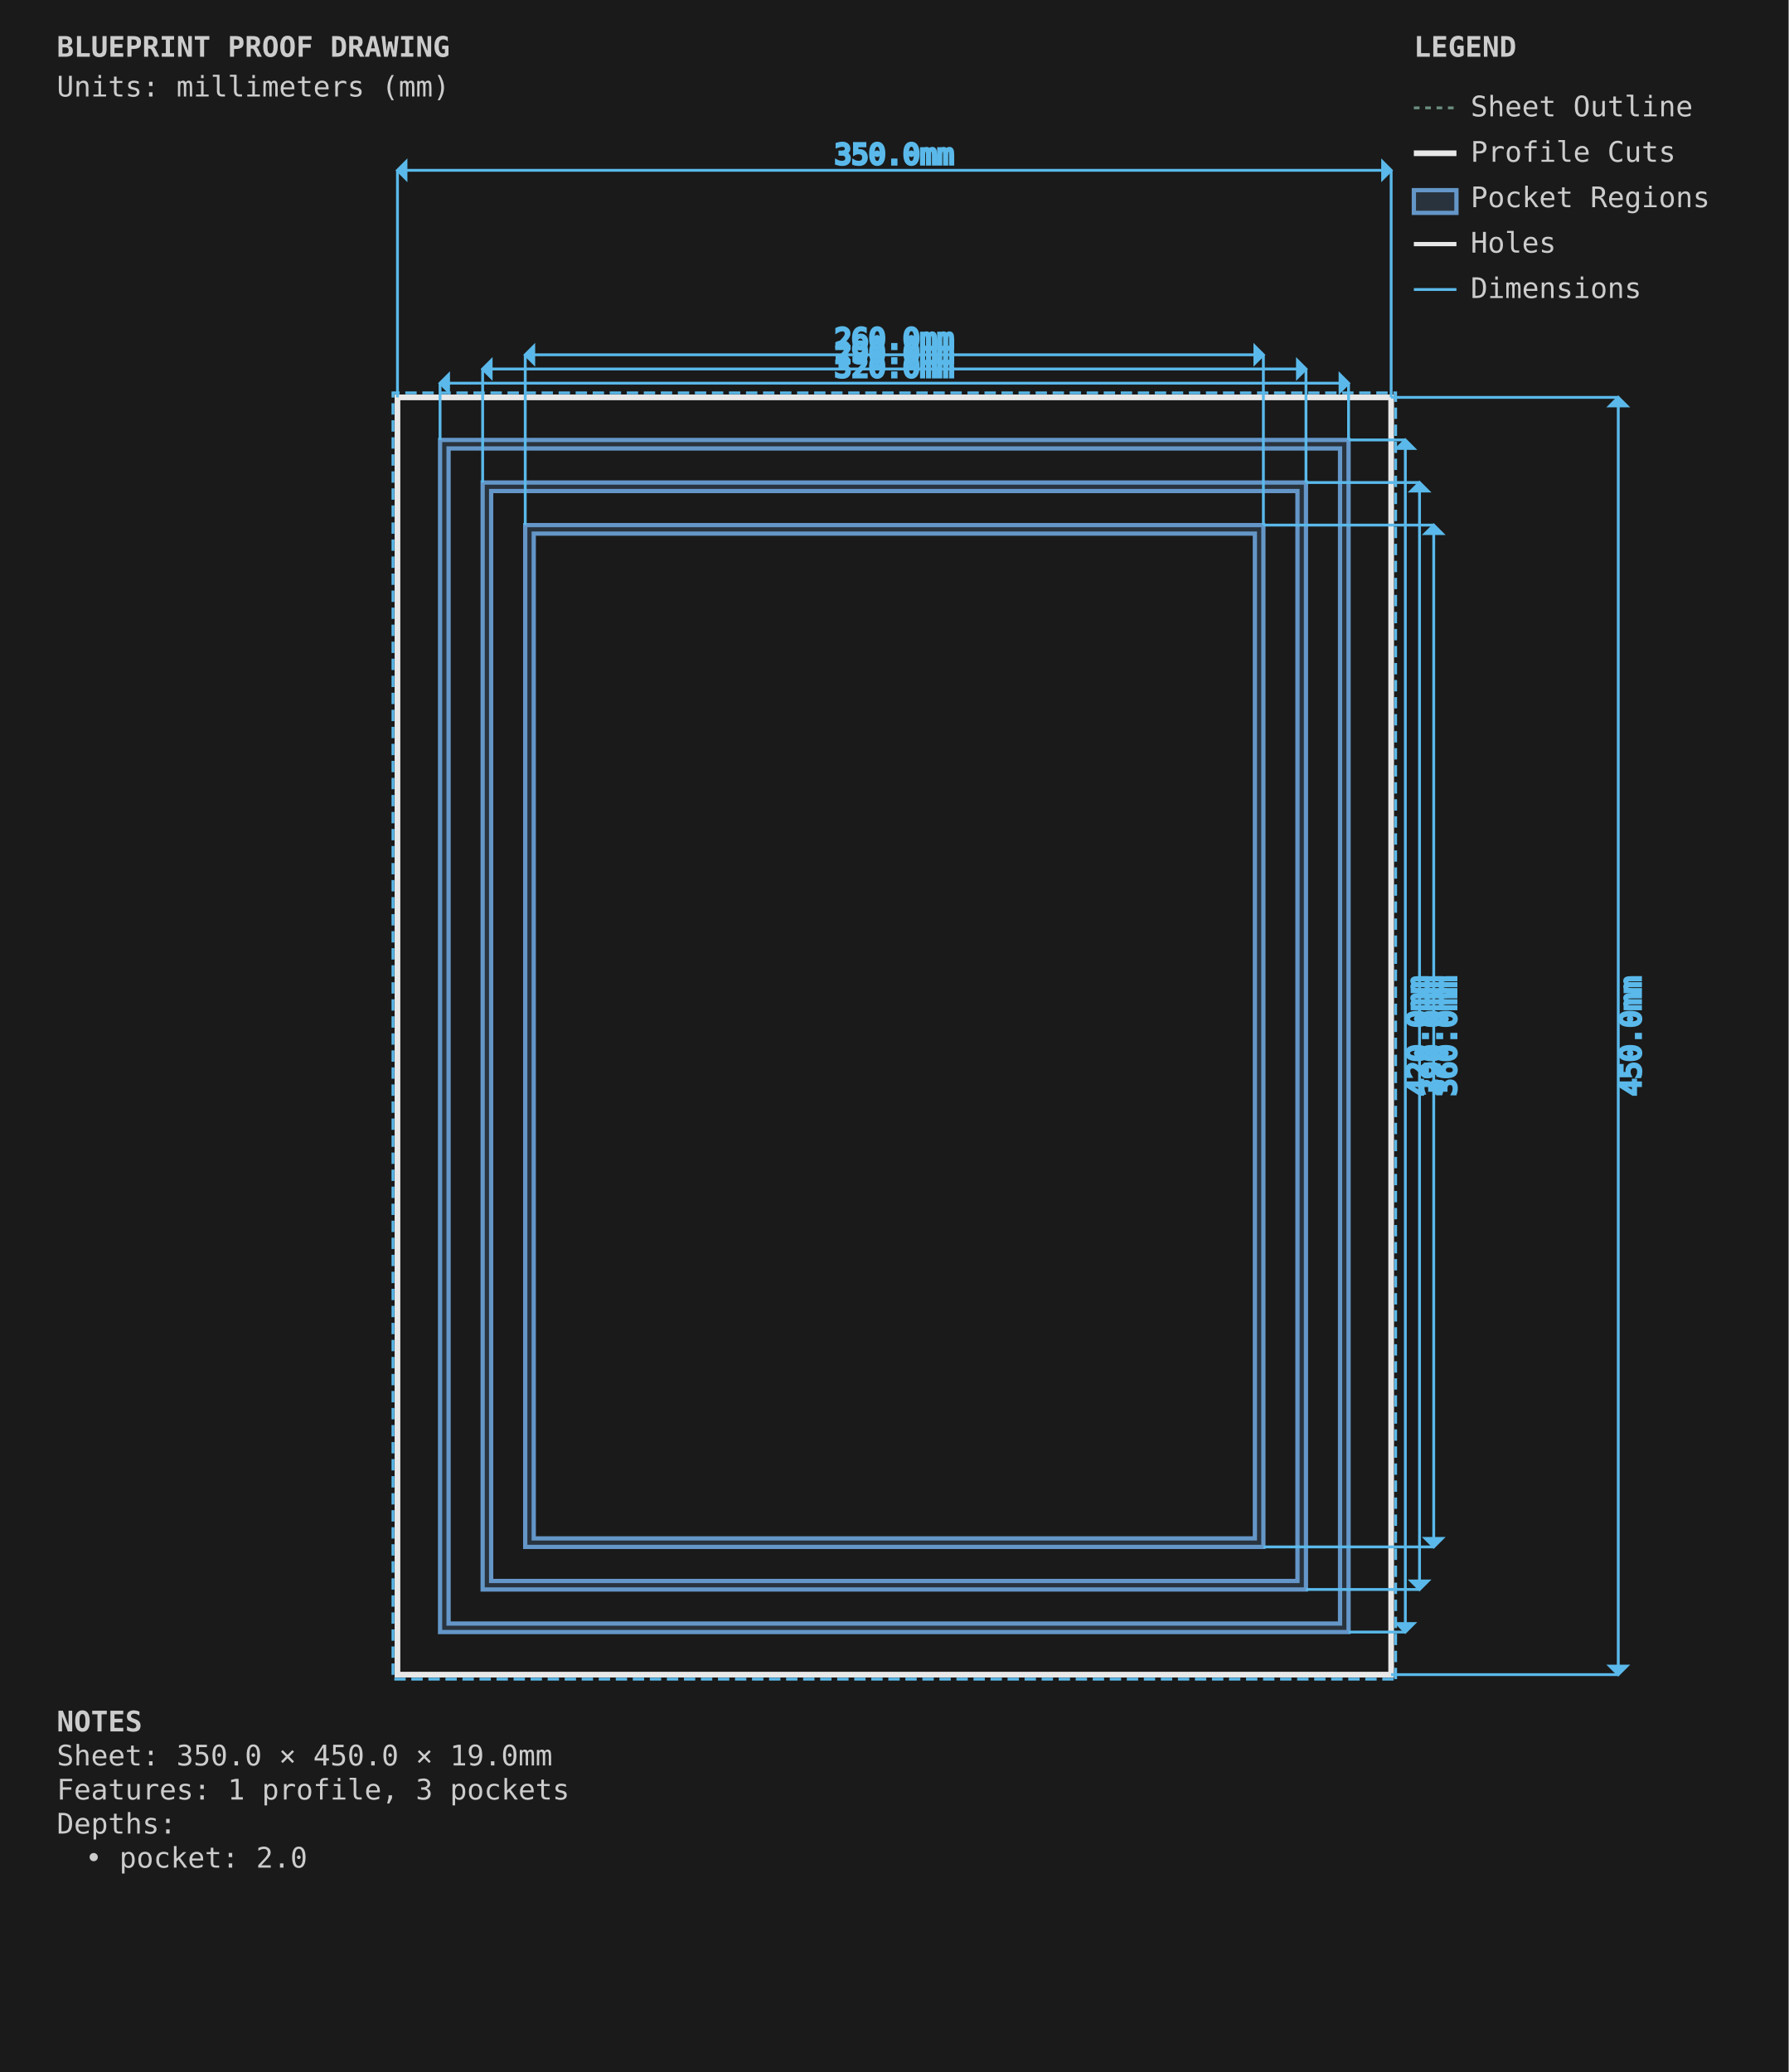
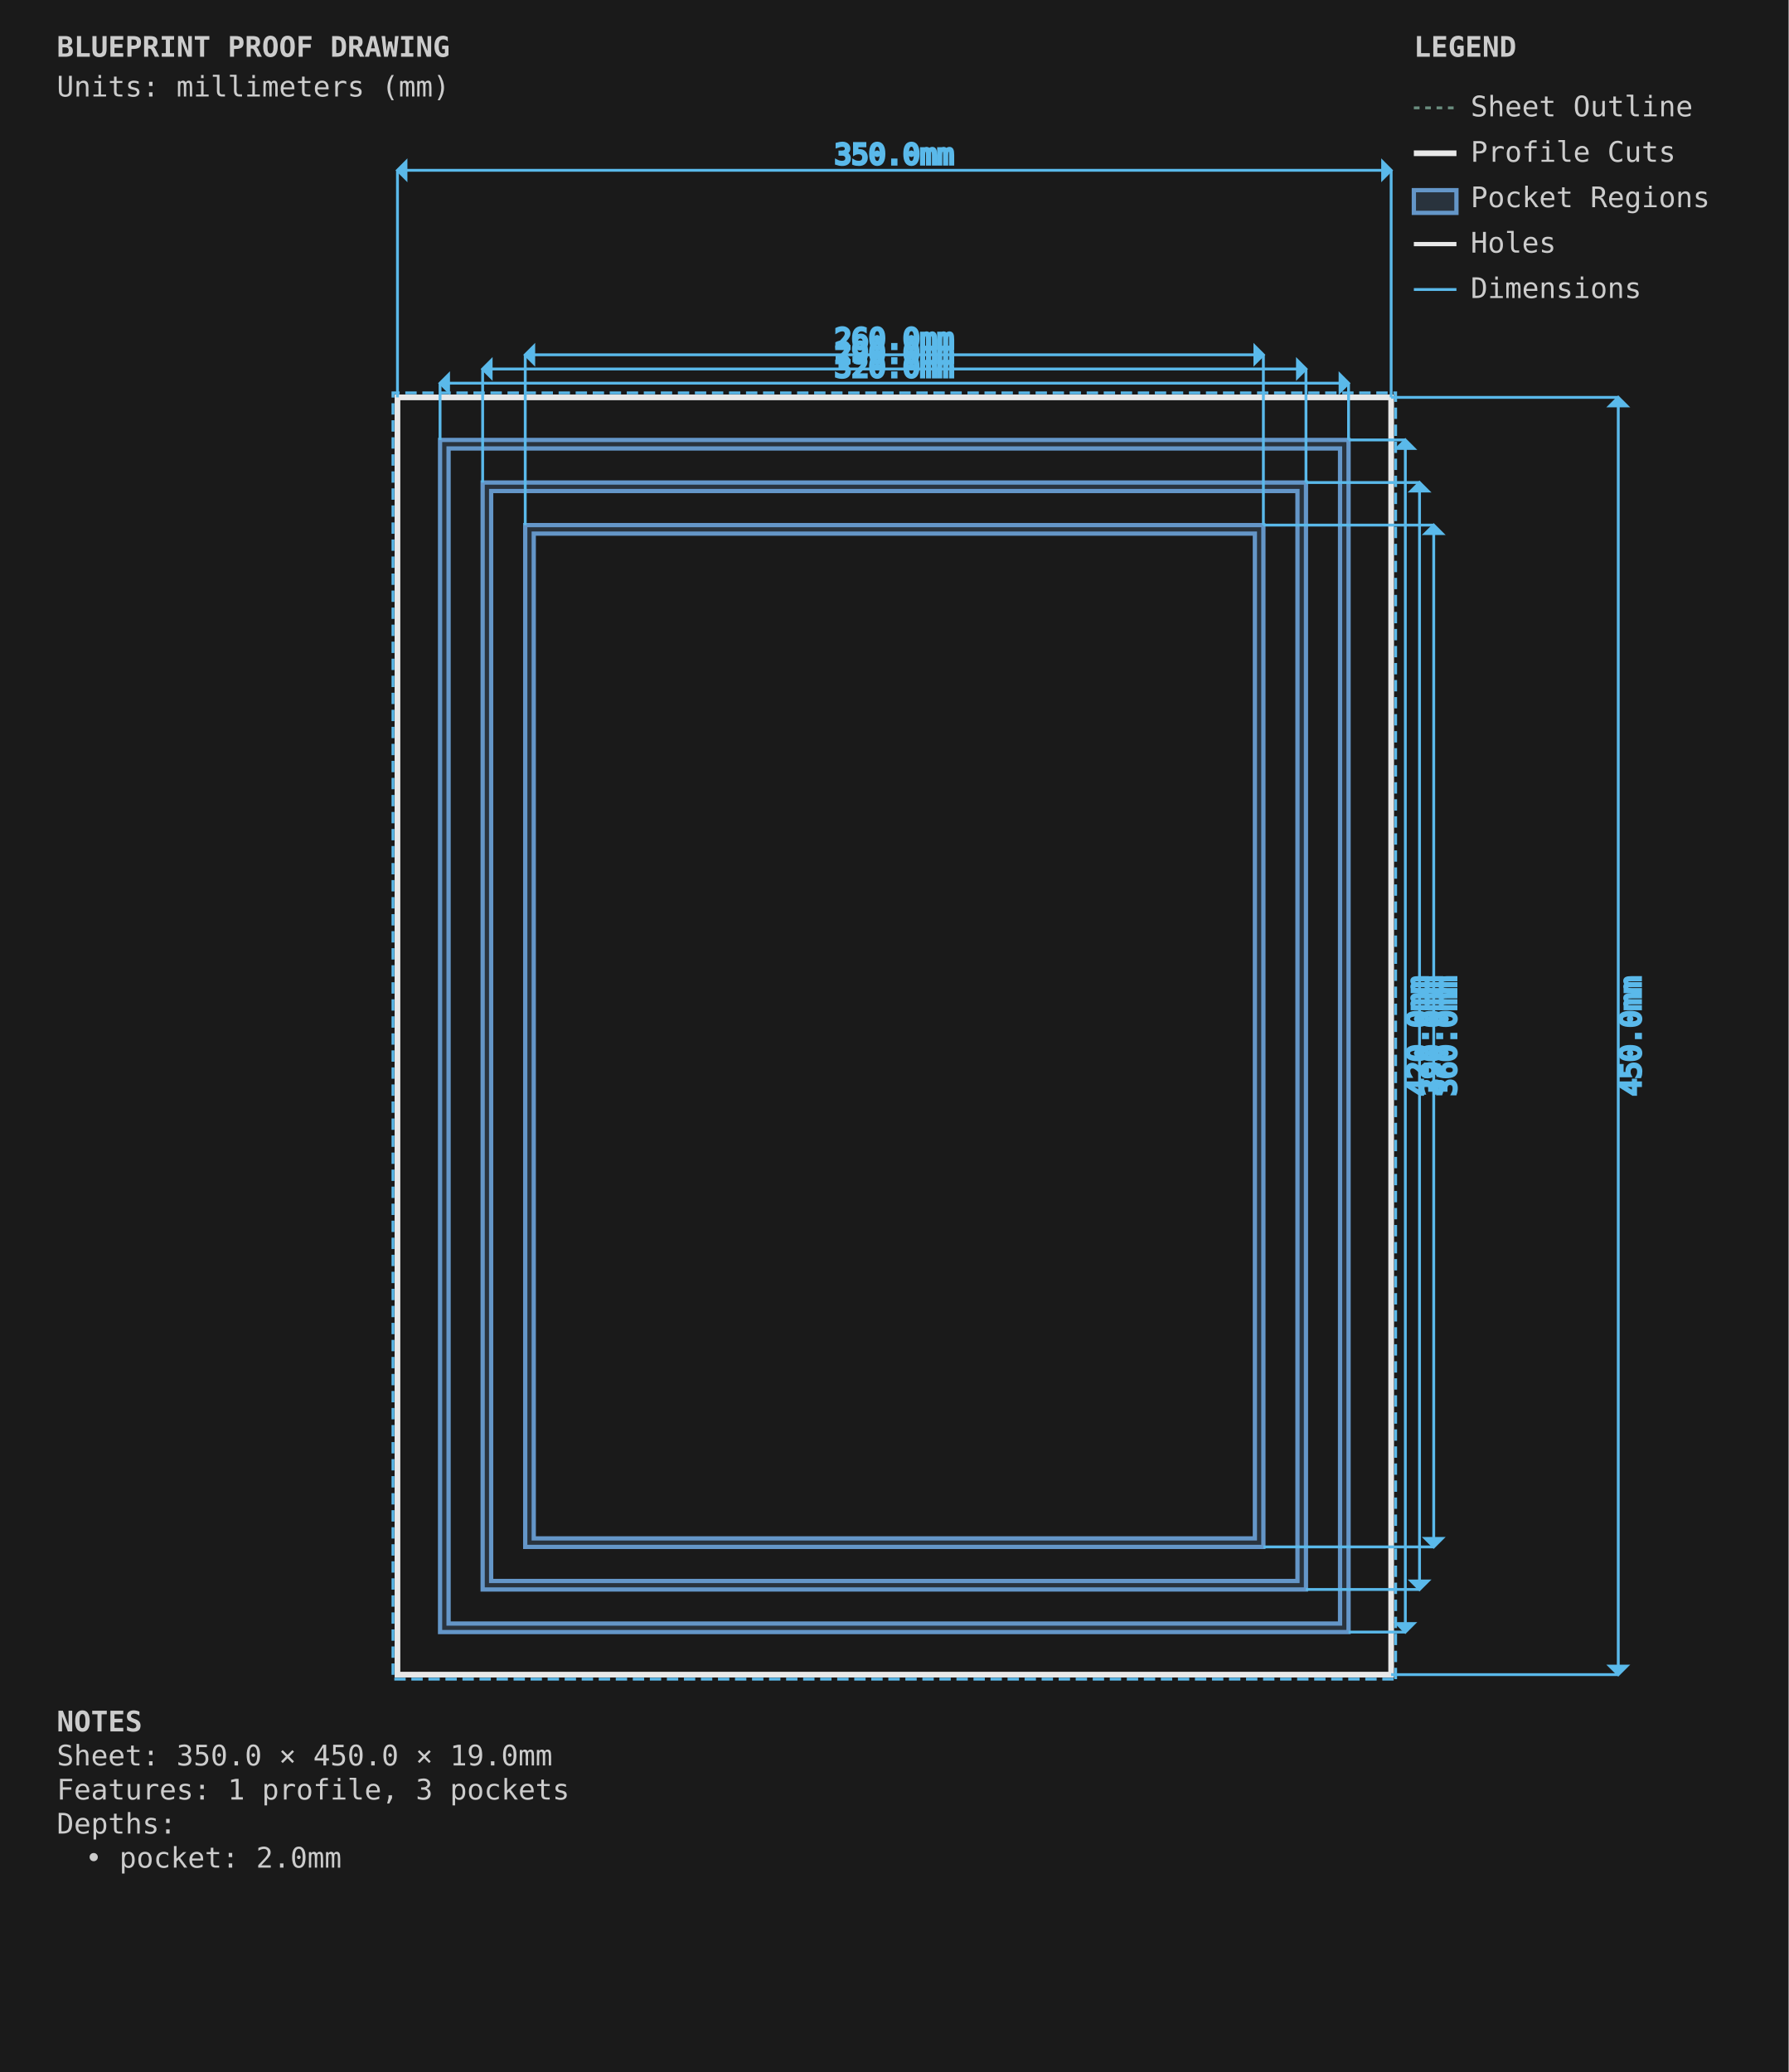
<svg xmlns="http://www.w3.org/2000/svg" viewBox="0 0 630.0 730.0" width="630.0mm" height="730.0mm">
  <style>
        .sheet-outline { stroke: #6b8e7f; stroke-width: 1; fill: none; stroke-dasharray: 2,2; }
        .profile-cuts { stroke: #e8e8e8; stroke-width: 2; fill: none; }
        .profile-toolpaths { stroke: #5ab9ea; stroke-width: 1; fill: none; stroke-dasharray: 4,2; }
        .waste-cuts { stroke: #ff9500; stroke-width: 2; fill: none; stroke-dasharray: 8,4; }
        .pocket-regions { stroke: #6496c8; stroke-width: 1.5; fill: #6496c8; fill-opacity: 0.2; }
        .holes { stroke: #e8e8e8; stroke-width: 1.5; fill: none; }
        .engrave-paths { stroke: #888888; stroke-width: 0.25; fill: none; }
        .construction { stroke: #6b8e7f; stroke-width: 0.5; fill: none; stroke-dasharray: 2,2; }
        .dimensions { stroke: #5ab9ea; stroke-width: 1; fill: none; }
        .dimension-text { fill: #5ab9ea; font-family: monospace; font-size: 10px; }
        .gap-dimensions { stroke: #ff9500; stroke-width: 1; fill: none; }
        .gap-text { fill: #ff9500; font-family: monospace; font-size: 10px; }
        .notes { fill: #cccccc; font-family: monospace; font-size: 10px; }
        .legend { fill: #cccccc; font-family: monospace; font-size: 10px; }
        .part-label { fill: #ffcc00; font-family: monospace; font-size: 8px; font-weight: bold; }
        .edge-label { fill: #ffcc00; font-family: monospace; font-size: 7px; }
    </style>
  <rect x="0" y="0" width="630.0" height="730.0" fill="#1a1a1a" />
  <g id="SHEET_OUTLINE" class="sheet-outline">
    <rect x="140" y="140" width="350.0" height="450.0" />
  </g>
  <g id="PROFILE_CUTS" class="profile-cuts">
    <rect x="140.0" y="140.0" width="350.0" height="450.0" />
  </g>
  <g id="PROFILE_TOOLPATHS" class="profile-toolpaths">
    <path d="M 491.587 591.587 L 491.587 138.413 L 138.412 138.413 L 138.412 591.587 Z" fill-rule="evenodd" />
  </g>
  <g id="WASTE_CUTS" class="waste-cuts" />
  <g id="POCKET_REGIONS" class="pocket-regions">
    <path d="M 155.000 155.000 L 475.000 155.000 L 475.000 575.000 L 155.000 575.000 Z M 472.000 572.000 L 472.000 158.000 L 158.000 158.000 L 158.000 572.000 Z" fill-rule="evenodd" />
    <path d="M 170.000 170.000 L 460.000 170.000 L 460.000 560.000 L 170.000 560.000 Z M 457.000 557.000 L 457.000 173.000 L 173.000 173.000 L 173.000 557.000 Z" fill-rule="evenodd" />
    <path d="M 185.000 185.000 L 445.000 185.000 L 445.000 545.000 L 185.000 545.000 Z M 442.000 542.000 L 442.000 188.000 L 188.000 188.000 L 188.000 542.000 Z" fill-rule="evenodd" />
  </g>
  <g id="ENGRAVE_PATHS" class="engrave-paths" />
  <g id="HOLES" class="holes" />
  <g id="LABELS" class="labels" />
  <g id="EDGE_COLORS" class="edge-colors" />
  <g id="CONSTRUCTION" class="construction" />
  <g id="DIMENSIONS" class="dimensions">
    <line x1="155.0" y1="155.0" x2="155.0" y2="135.0" stroke="#5ab9ea" stroke-width="1" />
    <line x1="475.0" y1="155.0" x2="475.0" y2="135.0" stroke="#5ab9ea" stroke-width="1" />
    <line x1="155.0" y1="135.0" x2="475.0" y2="135.0" stroke="#5ab9ea" stroke-width="1" />
    <polygon points="155.0,135.0 158.0,132.0 158.0,138.0" fill="#5ab9ea" />
    <polygon points="475.0,135.0 472.0,132.0 472.0,138.0" fill="#5ab9ea" />
    <text x="315.0" y="130.0" class="dimension-text" text-anchor="middle" dominant-baseline="middle">320.0mm</text>
    <line x1="475.0" y1="155.0" x2="495.0" y2="155.0" stroke="#5ab9ea" stroke-width="1" />
    <line x1="475.0" y1="575.0" x2="495.0" y2="575.0" stroke="#5ab9ea" stroke-width="1" />
    <line x1="495.0" y1="155.0" x2="495.0" y2="575.0" stroke="#5ab9ea" stroke-width="1" />
    <polygon points="495.0,155.0 492.0,158.0 498.0,158.0" fill="#5ab9ea" />
    <polygon points="495.0,575.0 492.0,572.0 498.0,572.0" fill="#5ab9ea" />
    <text x="500.0" y="365.0" class="dimension-text" text-anchor="middle" dominant-baseline="middle" transform="rotate(-90 500.0 365.0)">420.0mm</text>
    <line x1="170.0" y1="170.0" x2="170.0" y2="130.0" stroke="#5ab9ea" stroke-width="1" />
    <line x1="460.0" y1="170.0" x2="460.0" y2="130.0" stroke="#5ab9ea" stroke-width="1" />
    <line x1="170.0" y1="130.0" x2="460.0" y2="130.0" stroke="#5ab9ea" stroke-width="1" />
    <polygon points="170.0,130.0 173.0,127.0 173.0,133.0" fill="#5ab9ea" />
    <polygon points="460.0,130.0 457.0,127.0 457.0,133.0" fill="#5ab9ea" />
    <text x="315.0" y="125.0" class="dimension-text" text-anchor="middle" dominant-baseline="middle">290.0mm</text>
    <line x1="460.0" y1="170.0" x2="500.0" y2="170.0" stroke="#5ab9ea" stroke-width="1" />
    <line x1="460.0" y1="560.0" x2="500.0" y2="560.0" stroke="#5ab9ea" stroke-width="1" />
    <line x1="500.0" y1="170.0" x2="500.0" y2="560.0" stroke="#5ab9ea" stroke-width="1" />
    <polygon points="500.0,170.0 497.0,173.0 503.0,173.0" fill="#5ab9ea" />
    <polygon points="500.0,560.0 497.0,557.0 503.0,557.0" fill="#5ab9ea" />
    <text x="505.0" y="365.0" class="dimension-text" text-anchor="middle" dominant-baseline="middle" transform="rotate(-90 505.0 365.0)">390.0mm</text>
    <line x1="185.0" y1="185.0" x2="185.0" y2="125.0" stroke="#5ab9ea" stroke-width="1" />
    <line x1="445.0" y1="185.0" x2="445.0" y2="125.0" stroke="#5ab9ea" stroke-width="1" />
    <line x1="185.0" y1="125.0" x2="445.0" y2="125.0" stroke="#5ab9ea" stroke-width="1" />
    <polygon points="185.0,125.0 188.0,122.0 188.0,128.0" fill="#5ab9ea" />
    <polygon points="445.0,125.0 442.0,122.0 442.0,128.0" fill="#5ab9ea" />
    <text x="315.0" y="120.0" class="dimension-text" text-anchor="middle" dominant-baseline="middle">260.0mm</text>
    <line x1="445.0" y1="185.0" x2="505.0" y2="185.0" stroke="#5ab9ea" stroke-width="1" />
    <line x1="445.0" y1="545.0" x2="505.0" y2="545.0" stroke="#5ab9ea" stroke-width="1" />
    <line x1="505.0" y1="185.0" x2="505.0" y2="545.0" stroke="#5ab9ea" stroke-width="1" />
    <polygon points="505.0,185.0 502.0,188.0 508.0,188.0" fill="#5ab9ea" />
    <polygon points="505.0,545.0 502.0,542.0 508.0,542.0" fill="#5ab9ea" />
    <text x="510.0" y="365.0" class="dimension-text" text-anchor="middle" dominant-baseline="middle" transform="rotate(-90 510.0 365.0)">360.0mm</text>
    <line x1="140.0" y1="140.0" x2="140.0" y2="60.0" stroke="#5ab9ea" stroke-width="1" />
    <line x1="490.0" y1="140.0" x2="490.0" y2="60.0" stroke="#5ab9ea" stroke-width="1" />
    <line x1="140.0" y1="60.0" x2="490.0" y2="60.0" stroke="#5ab9ea" stroke-width="1" />
    <polygon points="140.0,60.0 143.0,57.0 143.0,63.0" fill="#5ab9ea" />
    <polygon points="490.0,60.0 487.0,57.0 487.0,63.0" fill="#5ab9ea" />
    <text x="315.0" y="55.0" class="dimension-text" text-anchor="middle" dominant-baseline="middle">350.0mm</text>
    <line x1="490.0" y1="140.0" x2="570.0" y2="140.0" stroke="#5ab9ea" stroke-width="1" />
    <line x1="490.0" y1="590.0" x2="570.0" y2="590.0" stroke="#5ab9ea" stroke-width="1" />
    <line x1="570.0" y1="140.0" x2="570.0" y2="590.0" stroke="#5ab9ea" stroke-width="1" />
    <polygon points="570.0,140.0 567.0,143.0 573.0,143.0" fill="#5ab9ea" />
    <polygon points="570.0,590.0 567.0,587.0 573.0,587.0" fill="#5ab9ea" />
    <text x="575.0" y="365.0" class="dimension-text" text-anchor="middle" dominant-baseline="middle" transform="rotate(-90 575.0 365.0)">450.0mm</text>
  </g>
  <g id="NOTES" class="notes">
    <text x="20" y="610.0" class="notes" font-weight="bold">NOTES</text>
    <text x="20" y="622.0" class="notes">Sheet: 350.0 × 450.0 × 19.0mm</text>
    <text x="20" y="634.0" class="notes">Features: 1 profile, 3 pockets</text>
    <text x="20" y="646.0" class="notes">Depths:</text>
-     <text x="30" y="658.0" class="notes">• pocket: 2.0</text>
+     <text x="30" y="658.0" class="notes">• pocket: 2.0mm</text>
  </g>
  <g id="TITLE_BLOCK" class="title-block">
    <text x="20" y="20" class="notes" font-weight="bold" font-size="14px">BLUEPRINT PROOF DRAWING</text>
    <text x="20" y="34" class="notes" font-size="9px">Units: millimeters (mm)</text>
  </g>
  <g id="LEGEND" class="legend">
    <text x="498.0" y="20" class="legend" font-weight="bold">LEGEND</text>
    <line x1="498.0" y1="38" x2="513.0" y2="38" stroke="#6b8e7f" stroke-width="1" stroke-dasharray="2,2" />
    <text x="518.0" y="41" class="legend">Sheet Outline</text>
    <line x1="498.0" y1="54" x2="513.0" y2="54" stroke="#e8e8e8" stroke-width="2" />
    <text x="518.0" y="57" class="legend">Profile Cuts</text>
    <rect x="498.0" y="67" width="15.0" height="8" stroke="#6496c8" stroke-width="1.5" fill="#6496c8" fill-opacity="0.2" />
    <text x="518.0" y="73" class="legend">Pocket Regions</text>
    <line x1="498.0" y1="86" x2="513.0" y2="86" stroke="#e8e8e8" stroke-width="1.5" />
    <text x="518.0" y="89" class="legend">Holes</text>
    <line x1="498.0" y1="102" x2="513.0" y2="102" stroke="#5ab9ea" stroke-width="1" />
    <text x="518.0" y="105" class="legend">Dimensions</text>
  </g>
</svg>
